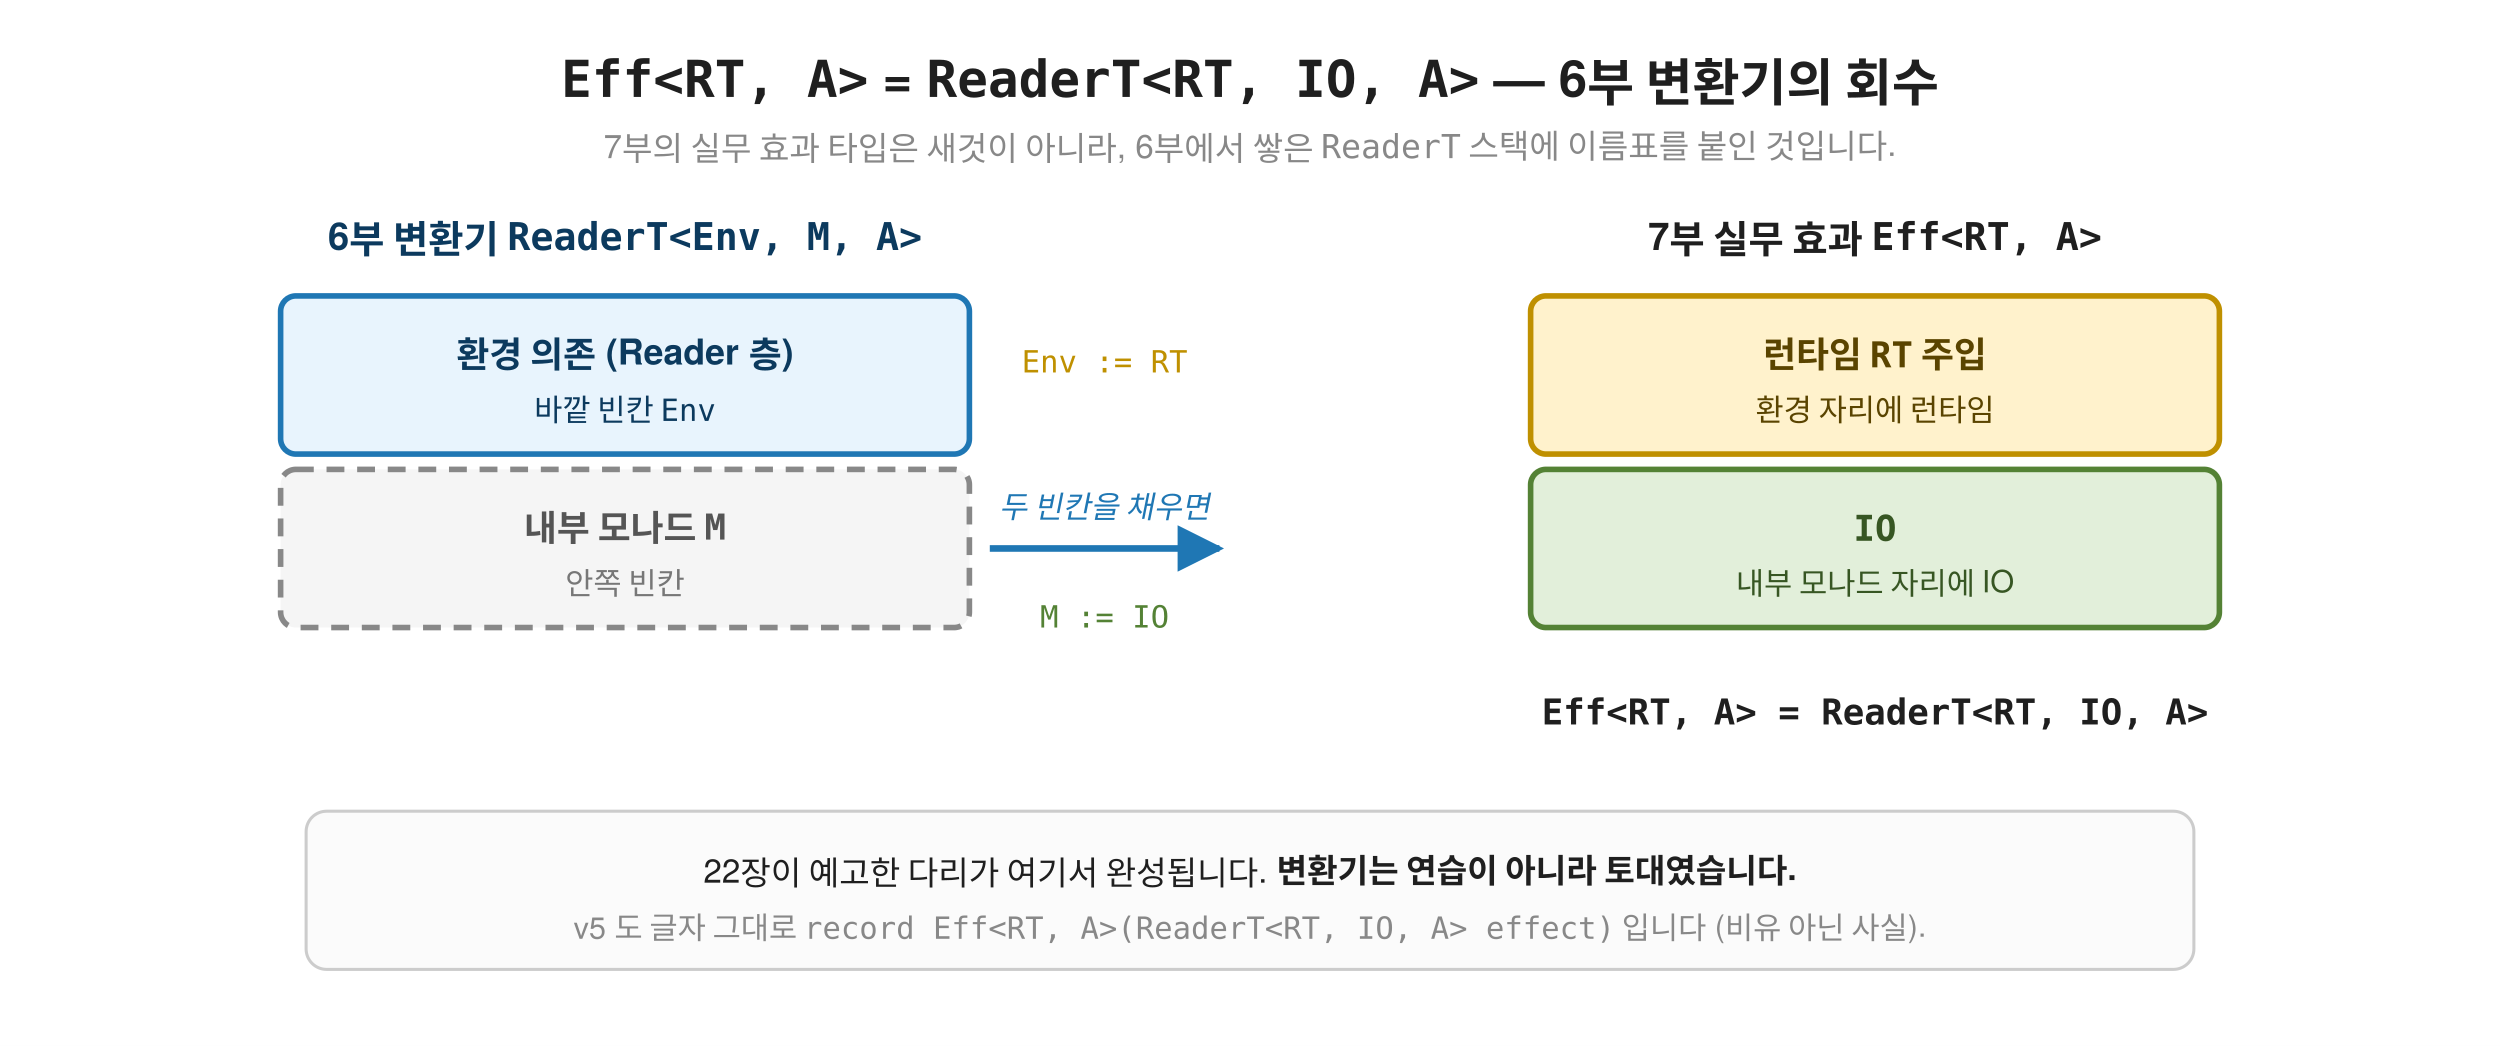
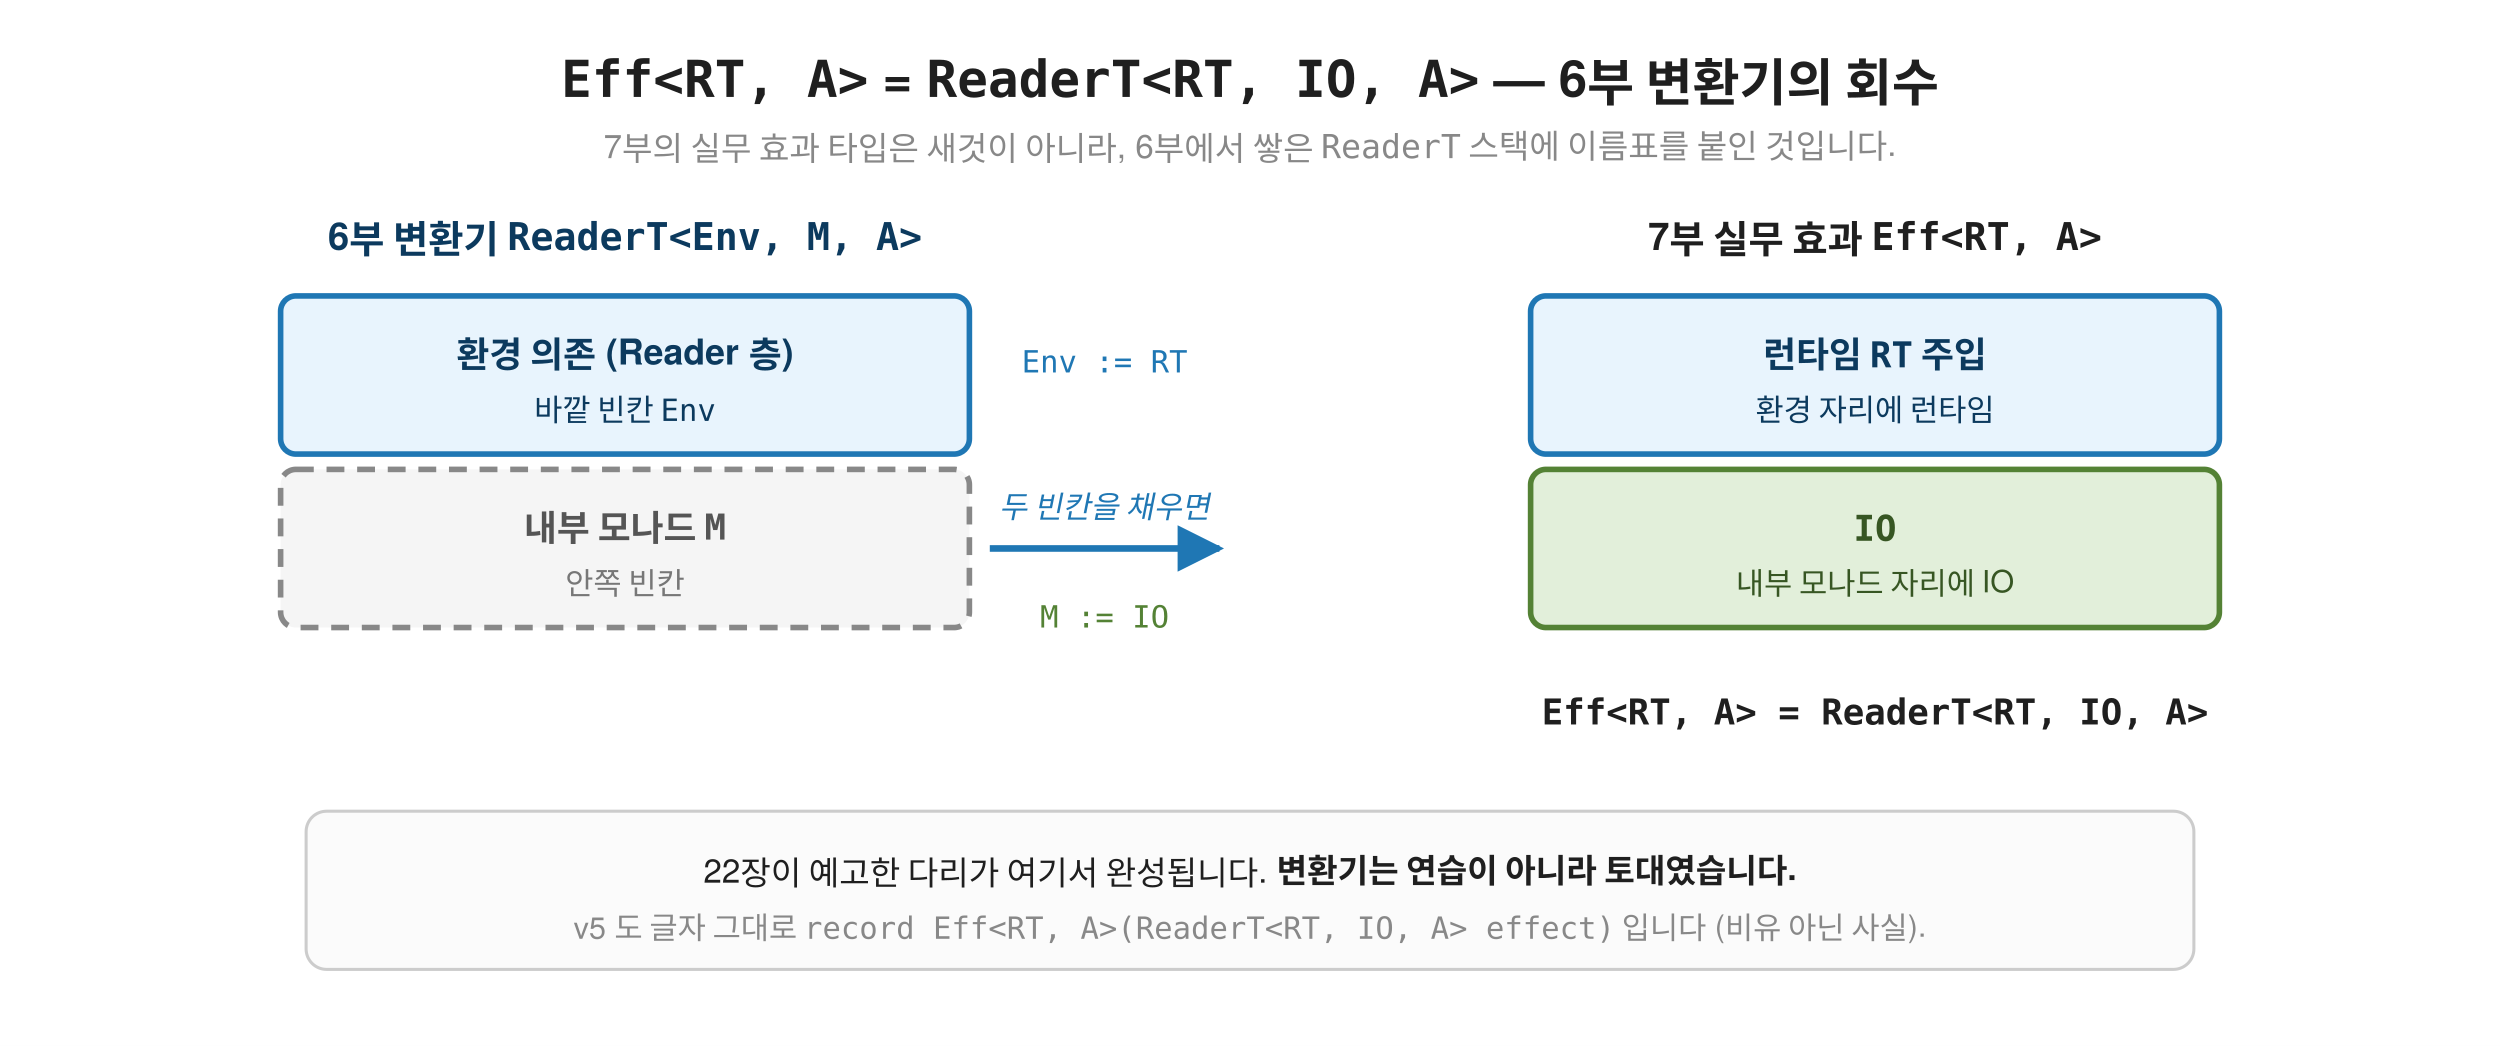
<svg xmlns="http://www.w3.org/2000/svg" viewBox="0 0 980 410" font-family="'Helvetica Neue','Noto Sans KR',sans-serif">
  <defs>
    <marker id="p26a" viewBox="0 0 10 10" refX="9" refY="5" markerWidth="7" markerHeight="7" orient="auto-start-reverse">
      <path d="M0,0 L10,5 L0,10 z" fill="#1f77b4" />
    </marker>
  </defs>
  <rect width="980" height="410" fill="#ffffff" />
  <text x="490" y="38" font-size="20" fill="#1f1f1f" text-anchor="middle" font-weight="bold">
    <tspan font-family="'Consolas',monospace">Eff&lt;RT, A&gt;</tspan> = <tspan font-family="'Consolas',monospace">ReaderT&lt;RT, IO, A&gt;</tspan> — 6부 변환기의 회수</text>
  <text x="490" y="62" font-size="13" fill="#888888" text-anchor="middle">7부의 실무 효과 타입은 새것이 아니라, 6부에서 쌓은 <tspan font-family="'Consolas',monospace">ReaderT</tspan> 스택에 이름표를 붙인 것입니다.</text>
  <text x="245" y="98" font-size="15" fill="#0c3a5e" text-anchor="middle" font-weight="bold">6부 변환기 <tspan font-family="'Consolas',monospace">ReaderT&lt;Env, M, A&gt;</tspan>
  </text>
  <rect x="110" y="116" width="270" height="62" fill="#e8f4fd" stroke="#1f77b4" stroke-width="2.2" rx="6" />
  <text x="245" y="144" font-size="14" fill="#0c3a5e" text-anchor="middle" font-weight="bold">환경 의존 (Reader 층)</text>
  <text x="245" y="165" font-size="12" fill="#0c3a5e" text-anchor="middle">바깥 빈칸 <tspan font-family="'Consolas',monospace">Env</tspan>
  </text>
  <rect x="110" y="184" width="270" height="62" fill="#f5f5f5" stroke="#888888" stroke-width="2.2" stroke-dasharray="7 5" rx="6" />
  <text x="245" y="212" font-size="14" fill="#555555" text-anchor="middle" font-family="'Consolas',monospace" font-weight="bold">내부 모나드 M</text>
  <text x="245" y="233" font-size="12" fill="#777777" text-anchor="middle">안쪽 빈칸</text>
  <line x1="388" y1="215" x2="478" y2="215" stroke="#1f77b4" stroke-width="2.6" marker-end="url(#p26a)" />
  <text x="433" y="203" font-size="12" fill="#1f77b4" text-anchor="middle" font-style="italic">두 빈칸을 채우면</text>
-   <text x="433" y="146" font-size="12" fill="#bf9000" text-anchor="middle">
+   <text x="433" y="146" font-size="12" fill="#1f77b4" text-anchor="middle">
    <tspan font-family="'Consolas',monospace">Env := RT</tspan>
  </text>
  <text x="433" y="246" font-size="12" fill="#548235" text-anchor="middle">
    <tspan font-family="'Consolas',monospace">M := IO</tspan>
  </text>
  <text x="735" y="98" font-size="15" fill="#1f1f1f" text-anchor="middle" font-weight="bold">7부 실무 효과 <tspan font-family="'Consolas',monospace">Eff&lt;RT, A&gt;</tspan>
  </text>
-   <rect x="600" y="116" width="270" height="62" fill="#fff2cc" stroke="#bf9000" stroke-width="2.2" rx="6" />
-   <text x="735" y="144" font-size="14" fill="#5a4400" text-anchor="middle" font-weight="bold">런타임 <tspan font-family="'Consolas',monospace">RT</tspan> 주입</text>
-   <text x="735" y="165" font-size="12" fill="#5a4400" text-anchor="middle">환경 자리에 런타임</text>
+   <rect x="600" y="116" width="270" height="62" fill="#e8f4fd" stroke="#1f77b4" stroke-width="2.2" rx="6" />
+   <text x="735" y="144" font-size="14" fill="#0c3a5e" text-anchor="middle" font-weight="bold">런타임 <tspan font-family="'Consolas',monospace">RT</tspan> 주입</text>
+   <text x="735" y="165" font-size="12" fill="#0c3a5e" text-anchor="middle">환경 자리에 런타임</text>
  <rect x="600" y="184" width="270" height="62" fill="#e2efda" stroke="#548235" stroke-width="2.2" rx="6" />
  <text x="735" y="212" font-size="14" fill="#375623" text-anchor="middle" font-family="'Consolas',monospace" font-weight="bold">IO</text>
  <text x="735" y="233" font-size="12" fill="#375623" text-anchor="middle">내부 모나드 자리에 IO</text>
  <text x="735" y="284" font-size="14" fill="#1f1f1f" text-anchor="middle" font-family="'Consolas',monospace" font-weight="bold">Eff&lt;RT, A&gt; = ReaderT&lt;RT, IO, A&gt;</text>
  <rect x="120" y="318" width="740" height="62" fill="#fbfbfb" stroke="#cccccc" stroke-width="1.2" rx="8" />
  <text x="490" y="346" font-size="13" fill="#1f1f1f" text-anchor="middle">22장이 예고한 다리가 여기서 완성됩니다. <tspan font-weight="bold">변환기는 연습이 아니라 토대였습니다.</tspan>
  </text>
  <text x="490" y="368" font-size="12" fill="#888888" text-anchor="middle">v5 도 글자 그대로 <tspan font-family="'Consolas',monospace">record Eff&lt;RT, A&gt;(ReaderT&lt;RT, IO, A&gt; effect)</tspan> 입니다 (비유 아닌 사실).</text>
</svg>
